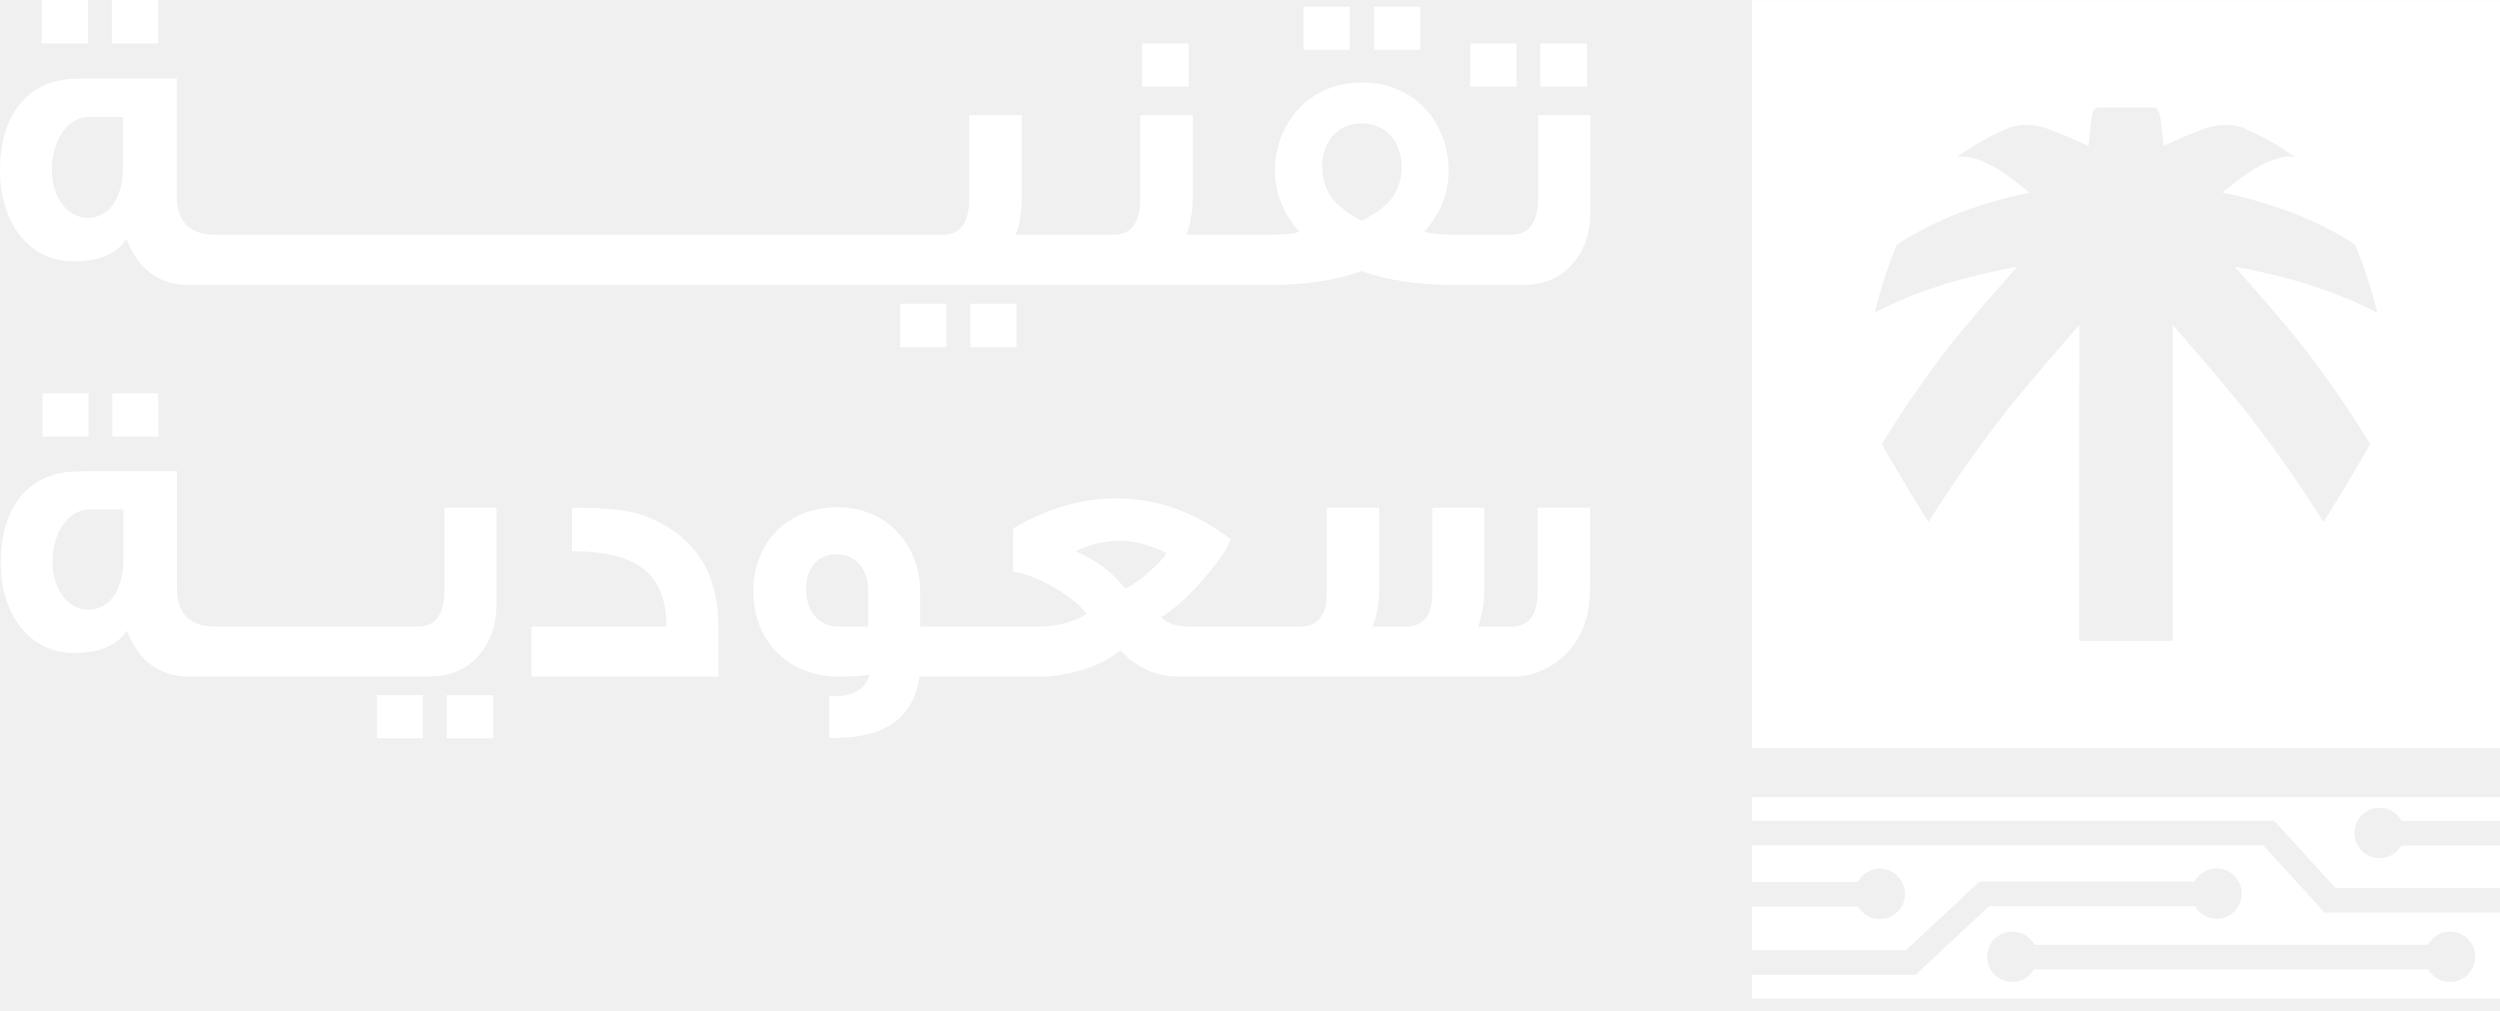
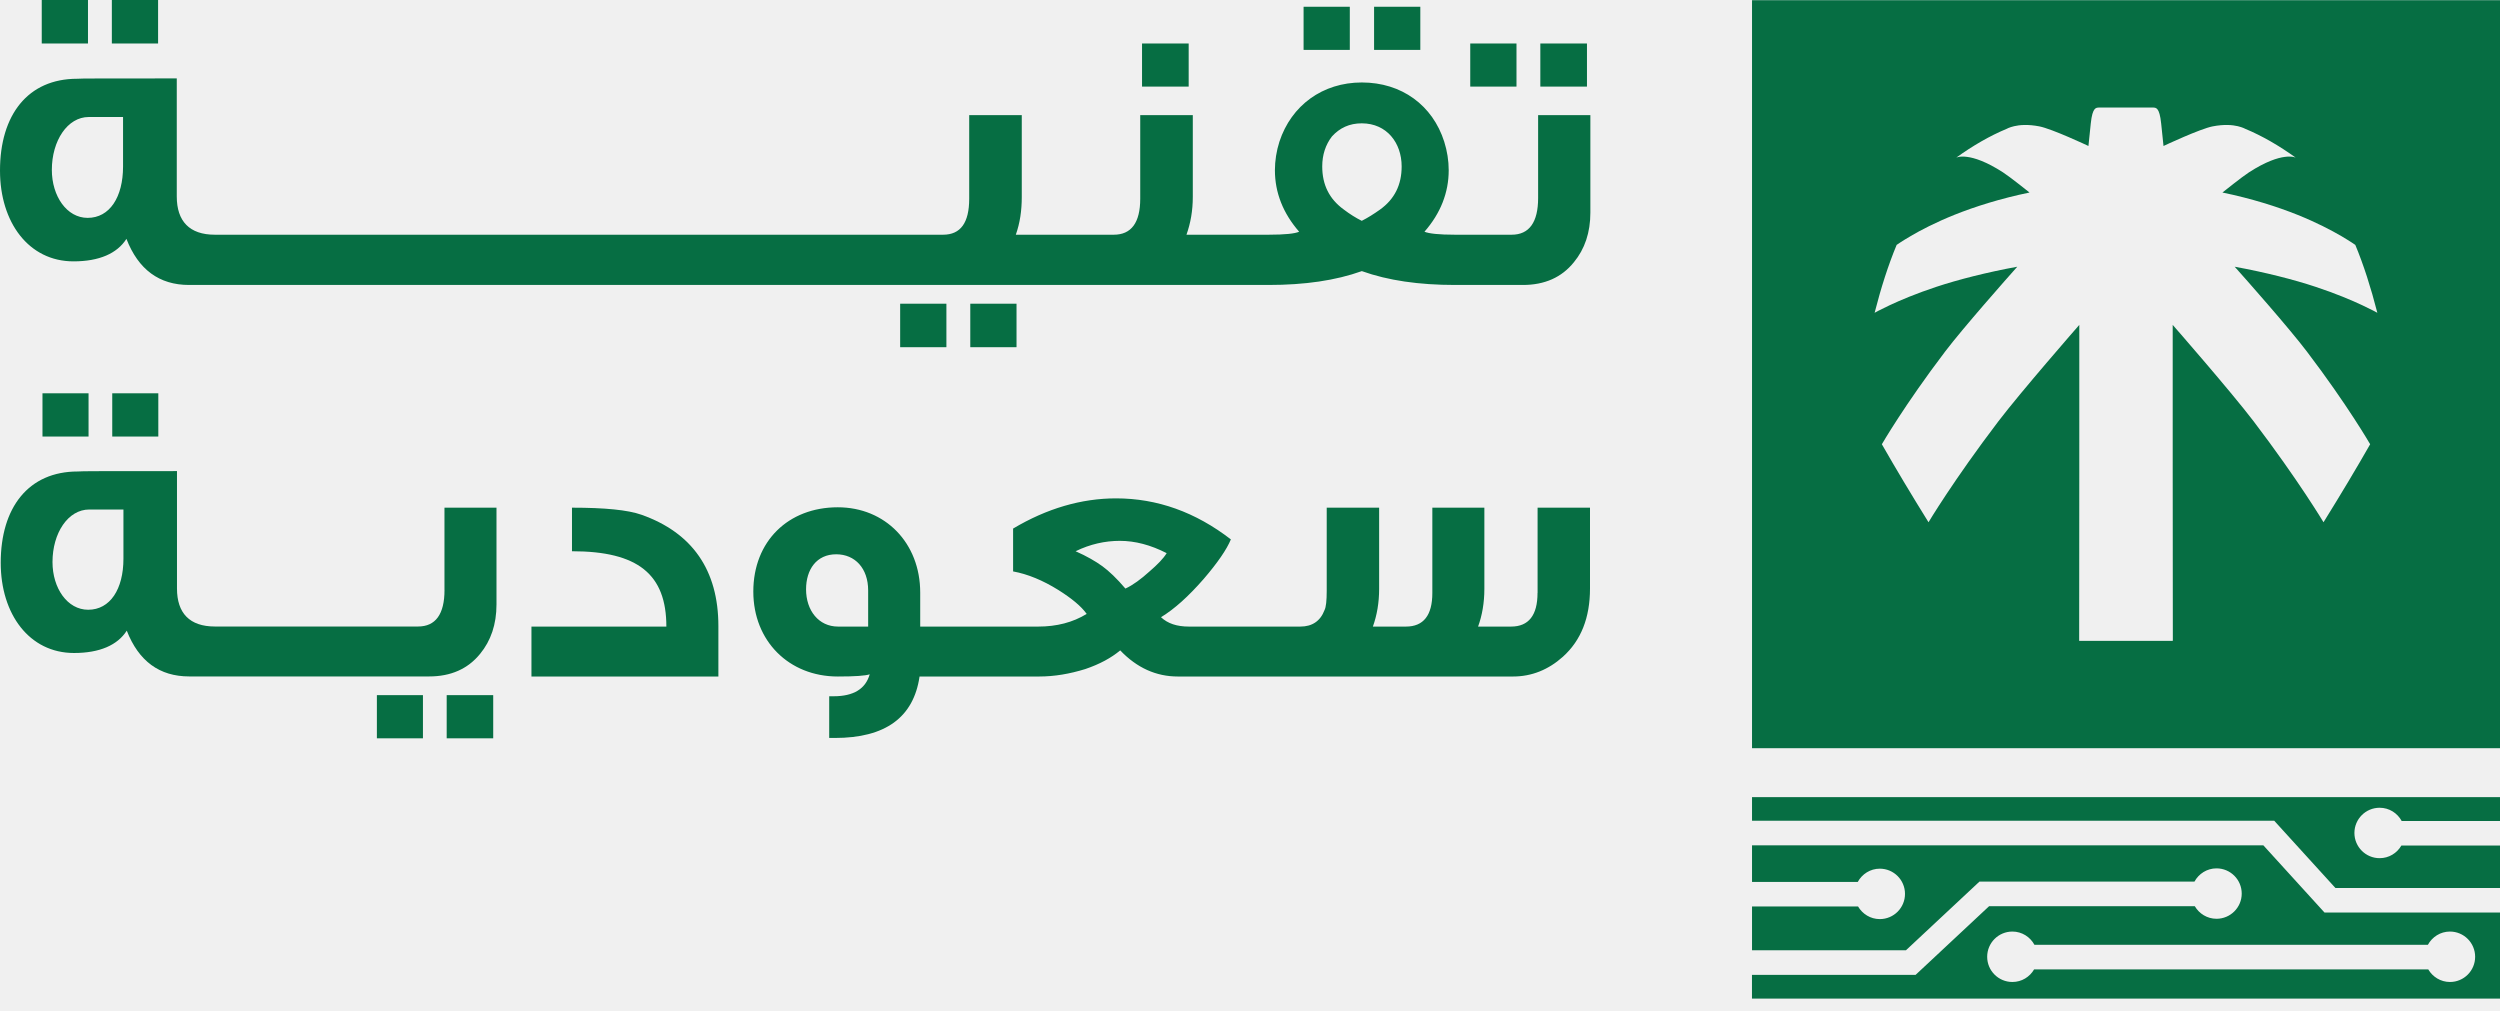
<svg xmlns="http://www.w3.org/2000/svg" width="141" height="57" viewBox="0 0 141 57" fill="none">
-   <path d="M4.963 0H2.355V2.453H4.963V0Z" fill="white" />
-   <path d="M8.916 0H6.308V2.453H8.916V0Z" fill="white" />
-   <path d="M53.377 17.129H50.769V19.582H53.377V17.129Z" fill="white" />
-   <path d="M57.332 17.129H54.724V19.582H57.332V17.129Z" fill="white" />
-   <path d="M67.041 2.453H64.411V4.884H67.041V2.453Z" fill="white" />
-   <path d="M76.129 0.381H73.521V2.814H76.129V0.381Z" fill="white" />
-   <path d="M80.106 0.381H77.498V2.814H80.106V0.381Z" fill="white" />
-   <path d="M86.75 6.493V11.167C86.75 12.541 86.245 13.238 85.257 13.238H83.766H83.386H82.064C81.159 13.238 80.591 13.176 80.34 13.069C81.245 12.033 81.707 10.87 81.707 9.601C81.707 9.071 81.622 8.523 81.455 7.993C80.803 5.941 79.057 4.651 76.807 4.651C74.597 4.651 72.832 5.941 72.158 7.993C71.99 8.521 71.905 9.071 71.905 9.601C71.905 10.87 72.369 12.033 73.272 13.069C73.04 13.176 72.473 13.238 71.548 13.238H70.367H69.633H66.917C67.149 12.582 67.274 11.885 67.274 11.102V6.493H64.309V11.208C64.309 12.561 63.804 13.238 62.817 13.238H60.906H60.88H57.292C57.524 12.582 57.628 11.885 57.628 11.102V6.493H54.663V11.208C54.663 12.561 54.18 13.238 53.19 13.238H51.548H51.254H48.265H47.929H44.541H44.206H40.818H40.482H26.107H25.771H21.942H21.606H17.776H17.441H13.631H13.275H12.117C10.687 13.238 9.97 12.478 9.97 11.082V4.423C6.227 4.423 4.354 4.423 4.354 4.442C1.577 4.442 0 6.473 0 9.623C0 12.541 1.62 14.741 4.144 14.741C5.595 14.741 6.604 14.297 7.131 13.472C7.804 15.206 8.982 16.072 10.665 16.072H13.275H13.631H17.441H17.776H21.606H21.942H25.771H26.107H40.482H40.818H44.206H44.541H47.929H48.265H51.254H51.548H60.88H60.906H69.633H70.367H71.548C73.588 16.072 75.334 15.819 76.807 15.291C78.28 15.819 80.025 16.072 82.066 16.072H83.388H83.769H85.891C87.111 16.072 88.079 15.65 88.772 14.784C89.381 14.044 89.697 13.113 89.697 11.991V6.495H86.75V6.493ZM6.94 9.389C6.94 11.123 6.184 12.288 4.943 12.288C3.765 12.288 2.924 11.062 2.924 9.582C2.924 7.932 3.808 6.599 5.006 6.599H6.94V9.389ZM77.834 11.82C77.476 12.074 77.139 12.286 76.803 12.455C76.467 12.286 76.129 12.076 75.793 11.82C74.973 11.227 74.574 10.424 74.574 9.387C74.574 8.731 74.763 8.162 75.12 7.697C75.562 7.211 76.11 6.956 76.803 6.956C78.213 6.956 79.053 8.056 79.053 9.387C79.053 10.426 78.655 11.229 77.834 11.82Z" fill="white" />
-   <path d="M89.505 2.453H86.875V4.884H89.505V2.453Z" fill="white" />
-   <path d="M85.53 2.453H82.922V4.884H85.53V2.453Z" fill="white" />
-   <path d="M8.929 22.182H6.331V24.621H8.929V22.182Z" fill="white" />
-   <path d="M4.994 22.182H2.396V24.621H4.994V22.182Z" fill="white" />
-   <path d="M27.817 39.206H25.194V41.641H27.817V39.206Z" fill="white" />
-   <path d="M23.855 39.206H21.256V41.641H23.855V39.206Z" fill="white" />
-   <path d="M6.962 31.509C6.962 33.233 6.21 34.39 4.974 34.39C3.798 34.39 2.961 33.173 2.961 31.7C2.961 30.058 3.839 28.736 5.035 28.736H6.962V31.509ZM25.07 33.277C25.07 34.642 24.565 35.335 23.58 35.335H22.305H13.042H12.121C10.695 35.335 9.982 34.581 9.982 33.194V26.57C6.249 26.57 4.385 26.57 4.385 26.592C1.614 26.592 0.041 28.611 0.041 31.743C0.041 34.642 1.657 36.829 4.173 36.829C5.62 36.829 6.628 36.387 7.15 35.569C7.82 37.289 8.996 38.151 10.671 38.151H13.04H22.303H24.208C25.422 38.151 26.386 37.731 27.081 36.873C27.686 36.136 28.002 35.209 28.002 34.096V28.632H25.068V33.277H25.07Z" fill="white" />
-   <path d="M36.179 29.032C35.406 28.759 34.105 28.633 32.26 28.633V31.09C35.989 31.09 37.583 32.394 37.583 35.339H29.974V38.155H40.517V35.318C40.519 32.142 39.033 30.041 36.179 29.032Z" fill="white" />
-   <path d="M64.833 32.228C64.35 32.666 63.891 33.004 63.472 33.195C62.989 32.627 62.547 32.207 62.172 31.934C61.797 31.661 61.291 31.366 60.664 31.09C61.481 30.691 62.32 30.504 63.158 30.504C64.018 30.504 64.896 30.734 65.799 31.198C65.607 31.514 65.273 31.848 64.833 32.228ZM48.964 35.339H47.265C46.175 35.339 45.462 34.434 45.462 33.238C45.462 32.124 46.049 31.262 47.161 31.262C48.229 31.262 48.964 32.06 48.964 33.299V35.339ZM86.716 33.446C86.716 34.707 86.211 35.339 85.226 35.339H83.364C83.594 34.707 83.717 33.992 83.717 33.216V28.633H80.783V33.446C80.783 34.707 80.283 35.339 79.297 35.339H77.429C77.659 34.707 77.783 33.992 77.783 33.216V28.633H74.827V33.32C74.827 33.888 74.788 34.243 74.701 34.412C74.472 35.023 74.01 35.339 73.341 35.339H71.832H70.699H67.052C66.383 35.339 65.86 35.17 65.479 34.811C66.236 34.351 67.031 33.636 67.891 32.649C68.669 31.743 69.191 30.985 69.421 30.422C67.43 28.884 65.271 28.108 62.942 28.108C60.994 28.108 59.044 28.676 57.139 29.811V32.228C57.956 32.376 58.816 32.731 59.694 33.277C60.428 33.741 60.972 34.182 61.289 34.624C60.511 35.105 59.59 35.339 58.561 35.339H56.497H53.891H51.9V33.424C51.9 30.63 49.934 28.611 47.249 28.611C44.457 28.611 42.487 30.526 42.487 33.364C42.487 36.158 44.5 38.155 47.249 38.155C48.231 38.155 48.818 38.112 49.052 38.03C48.818 38.849 48.149 39.269 47.018 39.269H46.766V41.621H47.082C49.934 41.621 51.525 40.465 51.862 38.155H53.893H56.499H58.608C59.468 38.155 60.328 38.008 61.21 37.735C62.027 37.458 62.675 37.103 63.18 36.682C64.122 37.67 65.21 38.155 66.43 38.155H70.703H71.836H85.338C86.384 38.155 87.329 37.774 88.146 37.042C89.175 36.115 89.676 34.833 89.676 33.195V28.633H86.72V33.446H86.716Z" fill="white" />
-   <path d="M98.813 0.01V42.197H141V0.01H98.813ZM130.111 19.831C132.402 22.847 133.677 25.056 133.677 25.056C132.893 26.427 132.015 27.894 131.045 29.455C131.045 29.455 129.633 27.091 127.114 23.774C125.843 22.103 122.589 18.377 122.54 18.324C122.542 18.397 122.538 34.598 122.548 36.126L122.54 36.124C122.54 36.13 122.54 36.138 122.54 36.144H117.265C117.275 34.616 117.271 18.399 117.273 18.324C117.224 18.377 113.97 22.105 112.699 23.774C110.178 27.091 108.768 29.455 108.768 29.455C107.798 27.894 106.92 26.427 106.136 25.056C106.136 25.056 107.411 22.849 109.703 19.831C110.714 18.499 113.163 15.73 113.774 15.043C112.038 15.361 110.419 15.777 109.214 16.176C108.051 16.561 107.161 16.942 106.578 17.215C106.024 17.474 105.728 17.641 105.728 17.641C106.091 16.219 106.504 14.933 106.971 13.812C106.971 13.812 107.248 13.615 107.77 13.309C108.314 12.991 109.147 12.551 110.233 12.115C111.382 11.655 112.821 11.198 114.465 10.858C114.418 10.822 113.377 9.986 112.968 9.721C111.073 8.497 110.329 8.892 110.329 8.892C111.272 8.213 112.224 7.663 113.167 7.27C113.167 7.27 113.314 7.184 113.599 7.117C113.901 7.044 114.384 7.005 115.015 7.127C115.722 7.262 117.754 8.215 117.788 8.234C117.79 8.203 117.886 7.292 117.919 6.968C118.017 6.021 118.226 6.08 118.391 6.064H121.419C121.586 6.078 121.792 6.021 121.89 6.968C121.923 7.292 122.018 8.203 122.022 8.234C122.057 8.215 124.088 7.264 124.795 7.127C125.425 7.005 125.908 7.044 126.21 7.117C126.495 7.186 126.642 7.27 126.642 7.27C127.585 7.663 128.538 8.213 129.48 8.892C129.48 8.892 128.734 8.497 126.841 9.721C126.43 9.986 125.392 10.825 125.344 10.858C126.988 11.198 128.428 11.655 129.576 12.115C130.662 12.551 131.493 12.991 132.039 13.309C132.561 13.615 132.838 13.812 132.838 13.812C133.306 14.933 133.718 16.219 134.081 17.641C134.081 17.641 133.785 17.474 133.231 17.215C132.65 16.942 131.76 16.561 130.596 16.176C129.39 15.775 127.774 15.361 126.036 15.043C126.652 15.73 129.099 18.497 130.111 19.831Z" fill="white" />
-   <path d="M128.265 46.288L131.717 50.082H141V47.69H135.436C135.191 48.114 134.737 48.401 134.211 48.401C133.425 48.401 132.789 47.764 132.789 46.979C132.789 46.193 133.425 45.557 134.211 45.557C134.751 45.557 135.215 45.861 135.454 46.303H141V44.96H98.813V46.288H128.265Z" fill="white" />
-   <path d="M131.104 51.47L127.652 47.676H98.813V49.74H104.777C105.019 49.298 105.482 48.993 106.02 48.993C106.806 48.993 107.442 49.63 107.442 50.415C107.442 51.201 106.806 51.837 106.02 51.837C105.496 51.837 105.042 51.548 104.795 51.126H98.813V53.595H107.495L111.641 49.722H123.767C124.009 49.28 124.472 48.976 125.011 48.976C125.796 48.976 126.432 49.612 126.432 50.398C126.432 51.183 125.796 51.819 125.011 51.819C124.486 51.819 124.033 51.531 123.785 51.108H112.187L108.041 54.981H98.811V56.322H141V51.468H131.104V51.47ZM138.178 55.384C137.654 55.384 137.2 55.095 136.953 54.673H114.724C114.479 55.097 114.025 55.384 113.499 55.384C112.713 55.384 112.077 54.748 112.077 53.962C112.077 53.176 112.713 52.54 113.499 52.54C114.039 52.54 114.502 52.844 114.742 53.286H136.933C137.174 52.844 137.638 52.54 138.176 52.54C138.961 52.54 139.598 53.176 139.598 53.962C139.598 54.748 138.963 55.384 138.178 55.384Z" fill="white" />
+   <path d="M4.962 0H2.354V2.453H4.962V0Z" fill="#066E43" />
+   <path d="M8.916 0H6.308V2.453H8.916V0Z" fill="#066E43" />
+   <path d="M53.377 17.129H50.769V19.582H53.377V17.129Z" fill="#066E43" />
+   <path d="M57.332 17.129H54.724V19.582H57.332V17.129Z" fill="#066E43" />
+   <path d="M67.041 2.453H64.411V4.884H67.041V2.453Z" fill="#066E43" />
+   <path d="M76.129 0.381H73.522V2.814H76.129V0.381Z" fill="#066E43" />
+   <path d="M80.106 0.381H77.498V2.814H80.106V0.381Z" fill="#066E43" />
+   <path d="M86.75 6.493V11.167C86.75 12.541 86.245 13.238 85.257 13.238H83.766H83.386H82.064C81.159 13.238 80.591 13.176 80.34 13.069C81.245 12.033 81.707 10.87 81.707 9.601C81.707 9.071 81.622 8.523 81.455 7.993C80.803 5.941 79.057 4.651 76.807 4.651C74.597 4.651 72.832 5.941 72.158 7.993C71.99 8.521 71.905 9.071 71.905 9.601C71.905 10.87 72.369 12.033 73.272 13.069C73.04 13.176 72.473 13.238 71.548 13.238H70.367H69.633H66.917C67.149 12.582 67.274 11.885 67.274 11.102V6.493H64.309V11.208C64.309 12.561 63.804 13.238 62.817 13.238H60.906H60.88H57.292C57.524 12.582 57.628 11.885 57.628 11.102V6.493H54.663V11.208C54.663 12.561 54.18 13.238 53.19 13.238H51.548H51.254H48.265H47.929H44.541H44.206H40.818H40.482H26.107H25.771H21.942H21.606H17.776H17.441H13.631H13.275H12.117C10.687 13.238 9.97 12.478 9.97 11.082V4.423C6.227 4.423 4.354 4.423 4.354 4.442C1.577 4.442 0 6.473 0 9.623C0 12.541 1.62 14.741 4.144 14.741C5.595 14.741 6.604 14.297 7.131 13.472C7.804 15.206 8.982 16.072 10.665 16.072H13.275H13.631H17.441H17.776H21.606H21.942H25.771H26.107H40.482H40.818H44.206H44.541H47.929H48.265H51.254H51.548H60.88H60.906H69.633H70.367H71.548C73.588 16.072 75.334 15.819 76.807 15.291C78.28 15.819 80.025 16.072 82.066 16.072H83.388H83.769H85.891C87.111 16.072 88.079 15.65 88.772 14.784C89.381 14.044 89.697 13.113 89.697 11.991V6.495H86.75V6.493ZM6.94 9.389C6.94 11.123 6.184 12.288 4.943 12.288C3.765 12.288 2.924 11.062 2.924 9.582C2.924 7.932 3.808 6.599 5.006 6.599H6.94V9.389ZM77.834 11.82C77.476 12.074 77.139 12.286 76.803 12.455C76.467 12.286 76.129 12.076 75.793 11.82C74.973 11.227 74.574 10.424 74.574 9.387C74.574 8.731 74.763 8.162 75.12 7.697C75.562 7.211 76.11 6.956 76.803 6.956C78.213 6.956 79.053 8.056 79.053 9.387C79.053 10.426 78.655 11.229 77.834 11.82Z" fill="#066E43" />
+   <path d="M89.505 2.453H86.875V4.884H89.505V2.453Z" fill="#066E43" />
+   <path d="M85.53 2.453H82.922V4.884H85.53V2.453Z" fill="#066E43" />
+   <path d="M8.929 22.182H6.331V24.621H8.929V22.182Z" fill="#066E43" />
+   <path d="M4.994 22.182H2.396V24.621H4.994V22.182Z" fill="#066E43" />
+   <path d="M27.817 39.206H25.193V41.641H27.817V39.206Z" fill="#066E43" />
+   <path d="M23.854 39.206H21.256V41.641H23.854V39.206Z" fill="#066E43" />
+   <path d="M6.962 31.509C6.962 33.233 6.209 34.39 4.974 34.39C3.798 34.39 2.961 33.173 2.961 31.7C2.961 30.058 3.839 28.736 5.035 28.736H6.962V31.509ZM25.07 33.277C25.07 34.642 24.565 35.335 23.579 35.335H22.305H13.041H12.12C10.695 35.335 9.982 34.581 9.982 33.194V26.57C6.249 26.57 4.385 26.57 4.385 26.592C1.614 26.592 0.041 28.611 0.041 31.743C0.041 34.642 1.657 36.829 4.173 36.829C5.62 36.829 6.628 36.387 7.15 35.569C7.82 37.289 8.996 38.151 10.671 38.151H13.04H22.303H24.208C25.421 38.151 26.386 37.731 27.081 36.873C27.686 36.136 28.002 35.209 28.002 34.096V28.632H25.068V33.277H25.07Z" fill="#066E43" />
+   <path d="M36.179 29.032C35.406 28.759 34.105 28.633 32.26 28.633V31.09C35.989 31.09 37.583 32.394 37.583 35.339H29.974V38.155H40.517V35.318C40.519 32.142 39.033 30.041 36.179 29.032Z" fill="#066E43" />
+   <path d="M64.834 32.228C64.35 32.666 63.891 33.004 63.473 33.195C62.989 32.627 62.548 32.207 62.173 31.934C61.797 31.661 61.291 31.366 60.664 31.09C61.481 30.691 62.32 30.504 63.158 30.504C64.019 30.504 64.896 30.734 65.8 31.198C65.607 31.514 65.273 31.848 64.834 32.228ZM48.964 35.339H47.265C46.175 35.339 45.462 34.434 45.462 33.238C45.462 32.124 46.05 31.262 47.161 31.262C48.23 31.262 48.964 32.06 48.964 33.299V35.339ZM86.716 33.446C86.716 34.707 86.212 35.339 85.226 35.339H83.364C83.594 34.707 83.718 33.992 83.718 33.216V28.633H80.784V33.446C80.784 34.707 80.283 35.339 79.297 35.339H77.43C77.659 34.707 77.783 33.992 77.783 33.216V28.633H74.827V33.32C74.827 33.888 74.788 34.243 74.702 34.412C74.472 35.023 74.01 35.339 73.341 35.339H71.833H70.7H67.053C66.383 35.339 65.861 35.17 65.48 34.811C66.236 34.351 67.031 33.636 67.891 32.649C68.669 31.743 69.191 30.985 69.421 30.422C67.43 28.884 65.272 28.108 62.942 28.108C60.994 28.108 59.044 28.676 57.139 29.811V32.228C57.956 32.376 58.816 32.731 59.694 33.277C60.429 33.741 60.973 34.182 61.289 34.624C60.511 35.105 59.59 35.339 58.561 35.339H56.497H53.891H51.9V33.424C51.9 30.63 49.934 28.611 47.25 28.611C44.457 28.611 42.487 30.526 42.487 33.364C42.487 36.158 44.5 38.155 47.25 38.155C48.231 38.155 48.819 38.112 49.052 38.03C48.819 38.849 48.149 39.269 47.018 39.269H46.767V41.621H47.083C49.934 41.621 51.525 40.465 51.863 38.155H53.893H56.499H58.608C59.468 38.155 60.329 38.008 61.21 37.735C62.027 37.458 62.675 37.103 63.18 36.682C64.123 37.67 65.211 38.155 66.43 38.155H70.703H71.837H85.338C86.385 38.155 87.329 37.774 88.146 37.042C89.175 36.115 89.676 34.833 89.676 33.195V28.633H86.72V33.446H86.716Z" fill="#066E43" />
+   <path d="M98.814 0.01V42.197H141V0.01H98.814ZM130.111 19.831C132.403 22.847 133.677 25.056 133.677 25.056C132.894 26.427 132.016 27.894 131.046 29.455C131.046 29.455 129.634 27.091 127.114 23.774C125.843 22.103 122.589 18.377 122.54 18.324C122.542 18.397 122.538 34.598 122.548 36.126L122.54 36.124C122.54 36.13 122.54 36.138 122.54 36.144H117.265C117.275 34.616 117.271 18.399 117.273 18.324C117.224 18.377 113.97 22.105 112.7 23.774C110.178 27.091 108.768 29.455 108.768 29.455C107.798 27.894 106.92 26.427 106.137 25.056C106.137 25.056 107.411 22.849 109.703 19.831C110.714 18.499 113.163 15.73 113.774 15.043C112.038 15.361 110.42 15.777 109.214 16.176C108.051 16.561 107.162 16.942 106.578 17.215C106.025 17.474 105.728 17.641 105.728 17.641C106.091 16.219 106.504 14.933 106.971 13.812C106.971 13.812 107.248 13.615 107.77 13.309C108.314 12.991 109.147 12.551 110.233 12.115C111.382 11.655 112.821 11.198 114.465 10.858C114.418 10.822 113.377 9.986 112.969 9.721C111.074 8.497 110.329 8.892 110.329 8.892C111.272 8.213 112.224 7.663 113.167 7.27C113.167 7.27 113.314 7.184 113.599 7.117C113.901 7.044 114.385 7.005 115.015 7.127C115.722 7.262 117.754 8.215 117.788 8.234C117.79 8.203 117.886 7.292 117.919 6.968C118.018 6.021 118.226 6.08 118.391 6.064H121.419C121.586 6.078 121.792 6.021 121.89 6.968C121.924 7.292 122.018 8.203 122.022 8.234C122.057 8.215 124.088 7.264 124.795 7.127C125.425 7.005 125.908 7.044 126.211 7.117C126.495 7.186 126.643 7.27 126.643 7.27C127.585 7.663 128.538 8.213 129.48 8.892C129.48 8.892 128.734 8.497 126.841 9.721C126.431 9.986 125.392 10.825 125.345 10.858C126.988 11.198 128.428 11.655 129.577 12.115C130.663 12.551 131.493 12.991 132.039 13.309C132.562 13.615 132.839 13.812 132.839 13.812C133.306 14.933 133.718 16.219 134.082 17.641C134.082 17.641 133.785 17.474 133.231 17.215C132.65 16.942 131.76 16.561 130.596 16.176C129.39 15.775 127.774 15.361 126.036 15.043C126.653 15.73 129.099 18.497 130.111 19.831Z" fill="#066E43" />
+   <path d="M128.265 46.288L131.717 50.082H141V47.69H135.437C135.191 48.114 134.738 48.401 134.211 48.401C133.426 48.401 132.789 47.764 132.789 46.979C132.789 46.193 133.426 45.557 134.211 45.557C134.751 45.557 135.215 45.861 135.454 46.303H141V44.96H98.814V46.288H128.265Z" fill="#066E43" />
+   <path d="M131.105 51.47L127.652 47.676H98.814V49.74H104.778C105.019 49.298 105.483 48.993 106.021 48.993C106.806 48.993 107.442 49.63 107.442 50.415C107.442 51.201 106.806 51.837 106.021 51.837C105.496 51.837 105.043 51.548 104.795 51.126H98.814V53.595H107.496L111.641 49.722H123.768C124.009 49.28 124.473 48.976 125.011 48.976C125.796 48.976 126.433 49.612 126.433 50.398C126.433 51.183 125.796 51.819 125.011 51.819C124.486 51.819 124.033 51.531 123.785 51.108H112.187L108.041 54.981H98.811V56.322H141V51.468H131.105V51.47ZM138.178 55.384C137.654 55.384 137.2 55.095 136.953 54.673H114.724C114.479 55.097 114.025 55.384 113.499 55.384C112.713 55.384 112.077 54.748 112.077 53.962C112.077 53.176 112.713 52.54 113.499 52.54C114.039 52.54 114.502 52.844 114.742 53.286H136.933C137.175 52.844 137.638 52.54 138.176 52.54C138.962 52.54 139.598 53.176 139.598 53.962C139.598 54.748 138.964 55.384 138.178 55.384Z" fill="#066E43" />
</svg>
